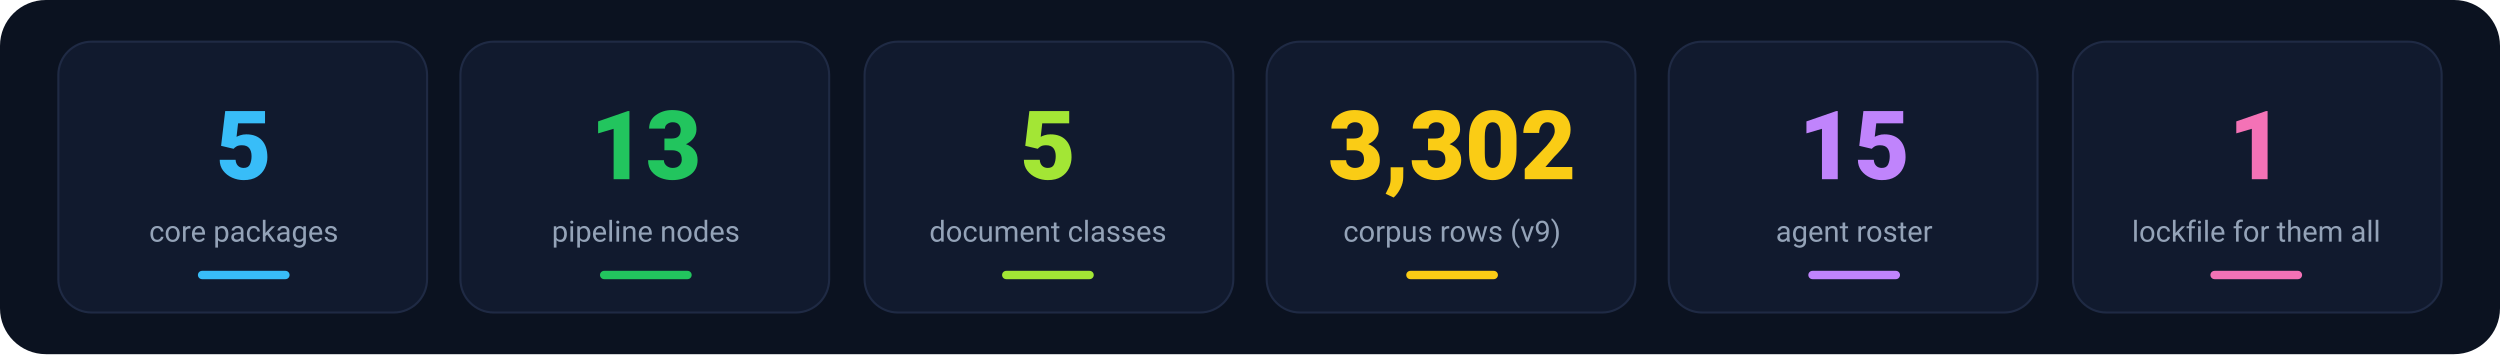
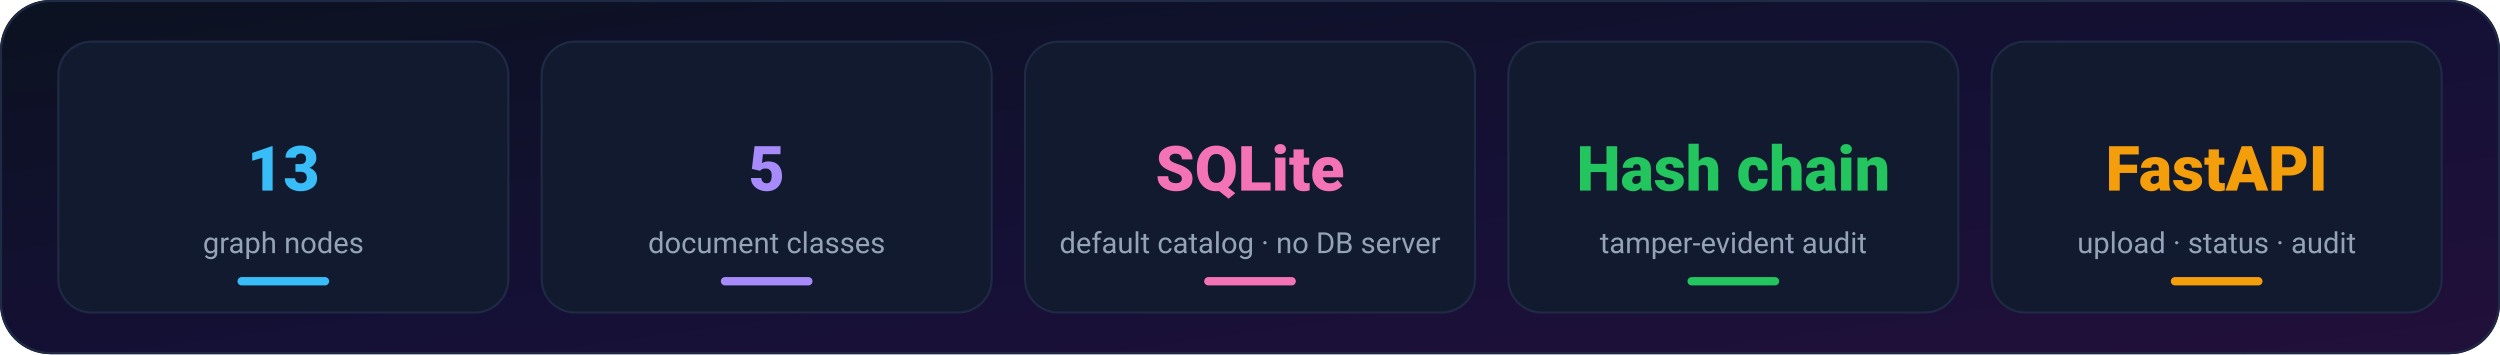
<svg xmlns="http://www.w3.org/2000/svg" viewBox="0 0 1200 170" width="1200" height="170" role="img" aria-labelledby="t d" font-family="ui-sans-serif,-apple-system,'Segoe UI',Roboto,Helvetica,Arial,sans-serif">
-   <rect width="1200" height="170" rx="22" fill="#0b1220" />
-   <g>
-     <animateTransform attributeName="transform" type="translate" values="0 0;0 -4;0 0" dur="3s" begin="0.00s" repeatCount="indefinite" />
-     <rect x="28" y="20" width="177" height="130" rx="16" fill="#111a2e" stroke="#1f2a44" />
-     <text x="117" y="86" text-anchor="middle" font-size="46" font-weight="800" fill="#38bdf8">5</text>
-     <text x="117" y="116" text-anchor="middle" font-size="14" fill="#94a3b8">core packages</text>
-     <rect x="95" y="130" width="44" height="4" rx="2" fill="#38bdf8">
-       <animate attributeName="width" values="44;84;44" dur="3s" begin="0.00s" repeatCount="indefinite" />
-       <animate attributeName="x" values="95;75;95" dur="3s" begin="0.00s" repeatCount="indefinite" />
+   <defs>
+     <linearGradient id="bg" x1="0" y1="0" x2="1" y2="1">
+       <stop offset="0" stop-color="#0b1220" />
+       <stop offset=".55" stop-color="#151036" />
+       <stop offset="1" stop-color="#22103a" />
+     </linearGradient>
+     <linearGradient id="ttl" x1="0" y1="0" x2="1" y2="0">
+       <stop offset="0" stop-color="#7dd3fc" />
+       <stop offset=".5" stop-color="#c4b5fd" />
+       <stop offset="1" stop-color="#f9a8d4" />
+     </linearGradient>
+     <radialGradient id="glow" cx=".5" cy=".5" r=".5">
+       <stop offset="0" stop-color="#a78bfa" stop-opacity=".9" />
+       <stop offset="1" stop-color="#a78bfa" stop-opacity="0" />
+     </radialGradient>
+     <filter id="soft" x="-50%" y="-50%" width="200%" height="200%">
+       <feGaussianBlur stdDeviation="3" />
+     </filter>
+     <marker id="arr" viewBox="0 0 10 10" refX="8" refY="5" markerWidth="7" markerHeight="7" orient="auto-start-reverse">
+       <path d="M1 1 L9 5 L1 9" fill="none" stroke="#94a3b8" stroke-width="1.6" stroke-linecap="round" stroke-linejoin="round" />
+     </marker>
+     <linearGradient id="shine" x1="0" y1="0" x2="1" y2="0">
+       <stop offset="0" stop-color="#fff" stop-opacity="0" />
+       <stop offset=".5" stop-color="#fff" stop-opacity=".12" />
+       <stop offset="1" stop-color="#fff" stop-opacity="0" />
+     </linearGradient>
+   </defs>
+   <style>@media (prefers-reduced-motion: reduce){.motion{display:none}}</style>
+   <rect width="1200" height="170" rx="24" fill="url(#bg)" />
+   <rect x=".5" y=".5" width="1199" height="169" rx="24" fill="none" stroke="#1f2a44" />
+   <clipPath id="c0">
+     <rect x="28" y="20" width="216" height="130" rx="16" />
+   </clipPath>
+   <rect x="28" y="20" width="216" height="130" rx="16" fill="#111a2e" stroke="#1f2a44" />
+   <text x="136" y="91.5" font-size="30" fill="#38bdf8" font-weight="800" text-anchor="middle">13</text>
+   <text x="136" y="121.5" font-size="14" fill="#94a3b8" text-anchor="middle">graph nodes</text>
+   <rect x="114" y="133" width="44" height="4" rx="2" fill="#38bdf8" />
+   <g class="motion" clip-path="url(#c0)">
+     <rect x="-40" y="20" width="60" height="130" fill="url(#shine)">
+       <animate attributeName="x" values="-40;252;252" keyTimes="0;.35;1" dur="5s" begin="0s" repeatCount="indefinite" />
    </rect>
  </g>
-   <g>
-     <animateTransform attributeName="transform" type="translate" values="0 0;0 -4;0 0" dur="3s" begin="0.15s" repeatCount="indefinite" />
-     <rect x="221" y="20" width="177" height="130" rx="16" fill="#111a2e" stroke="#1f2a44" />
-     <text x="310" y="86" text-anchor="middle" font-size="46" font-weight="800" fill="#22c55e">13</text>
-     <text x="310" y="116" text-anchor="middle" font-size="14" fill="#94a3b8">pipeline nodes</text>
-     <rect x="288" y="130" width="44" height="4" rx="2" fill="#22c55e">
-       <animate attributeName="width" values="44;84;44" dur="3s" begin="0.15s" repeatCount="indefinite" />
-       <animate attributeName="x" values="288;268;288" dur="3s" begin="0.15s" repeatCount="indefinite" />
+   <clipPath id="c1">
+     <rect x="260" y="20" width="216" height="130" rx="16" />
+   </clipPath>
+   <rect x="260" y="20" width="216" height="130" rx="16" fill="#111a2e" stroke="#1f2a44" />
+   <text x="368" y="91.5" font-size="30" fill="#a78bfa" font-weight="800" text-anchor="middle">5</text>
+   <text x="368" y="121.5" font-size="14" fill="#94a3b8" text-anchor="middle">document classes</text>
+   <rect x="346" y="133" width="44" height="4" rx="2" fill="#a78bfa" />
+   <g class="motion" clip-path="url(#c1)">
+     <rect x="192" y="20" width="60" height="130" fill="url(#shine)">
+       <animate attributeName="x" values="192;484;484" keyTimes="0;.35;1" dur="5s" begin="0.5s" repeatCount="indefinite" />
    </rect>
  </g>
-   <g>
-     <animateTransform attributeName="transform" type="translate" values="0 0;0 -4;0 0" dur="3s" begin="0.30s" repeatCount="indefinite" />
-     <rect x="415" y="20" width="177" height="130" rx="16" fill="#111a2e" stroke="#1f2a44" />
-     <text x="503" y="86" text-anchor="middle" font-size="46" font-weight="800" fill="#a3e635">5</text>
-     <text x="503" y="116" text-anchor="middle" font-size="14" fill="#94a3b8">document classes</text>
-     <rect x="481" y="130" width="44" height="4" rx="2" fill="#a3e635">
-       <animate attributeName="width" values="44;84;44" dur="3s" begin="0.30s" repeatCount="indefinite" />
-       <animate attributeName="x" values="481;461;481" dur="3s" begin="0.30s" repeatCount="indefinite" />
+   <clipPath id="c2">
+     <rect x="492" y="20" width="216" height="130" rx="16" />
+   </clipPath>
+   <rect x="492" y="20" width="216" height="130" rx="16" fill="#111a2e" stroke="#1f2a44" />
+   <text x="600" y="91.5" font-size="30" fill="#f472b6" font-weight="800" text-anchor="middle">SQLite</text>
+   <text x="600" y="121.5" font-size="14" fill="#94a3b8" text-anchor="middle">default catalog · no DB server</text>
+   <rect x="578" y="133" width="44" height="4" rx="2" fill="#f472b6" />
+   <g class="motion" clip-path="url(#c2)">
+     <rect x="424" y="20" width="60" height="130" fill="url(#shine)">
+       <animate attributeName="x" values="424;716;716" keyTimes="0;.35;1" dur="5s" begin="1s" repeatCount="indefinite" />
    </rect>
  </g>
-   <g>
-     <animateTransform attributeName="transform" type="translate" values="0 0;0 -4;0 0" dur="3s" begin="0.45s" repeatCount="indefinite" />
-     <rect x="608" y="20" width="177" height="130" rx="16" fill="#111a2e" stroke="#1f2a44" />
-     <text x="697" y="86" text-anchor="middle" font-size="46" font-weight="800" fill="#facc15">3,302</text>
-     <text x="697" y="116" text-anchor="middle" font-size="14" fill="#94a3b8">corpus rows (v9)</text>
-     <rect x="675" y="130" width="44" height="4" rx="2" fill="#facc15">
-       <animate attributeName="width" values="44;84;44" dur="3s" begin="0.45s" repeatCount="indefinite" />
-       <animate attributeName="x" values="675;655;675" dur="3s" begin="0.45s" repeatCount="indefinite" />
+   <clipPath id="c3">
+     <rect x="724" y="20" width="216" height="130" rx="16" />
+   </clipPath>
+   <rect x="724" y="20" width="216" height="130" rx="16" fill="#111a2e" stroke="#1f2a44" />
+   <text x="832" y="91.5" font-size="30" fill="#22c55e" font-weight="800" text-anchor="middle">Hash chain</text>
+   <text x="832" y="121.5" font-size="14" fill="#94a3b8" text-anchor="middle">tamper-evident audit</text>
+   <rect x="810" y="133" width="44" height="4" rx="2" fill="#22c55e" />
+   <g class="motion" clip-path="url(#c3)">
+     <rect x="656" y="20" width="60" height="130" fill="url(#shine)">
+       <animate attributeName="x" values="656;948;948" keyTimes="0;.35;1" dur="5s" begin="1.5s" repeatCount="indefinite" />
    </rect>
  </g>
-   <g>
-     <animateTransform attributeName="transform" type="translate" values="0 0;0 -4;0 0" dur="3s" begin="0.60s" repeatCount="indefinite" />
-     <rect x="801" y="20" width="177" height="130" rx="16" fill="#111a2e" stroke="#1f2a44" />
-     <text x="890" y="86" text-anchor="middle" font-size="46" font-weight="800" fill="#c084fc">15</text>
-     <text x="890" y="116" text-anchor="middle" font-size="14" fill="#94a3b8">agent roster</text>
-     <rect x="868" y="130" width="44" height="4" rx="2" fill="#c084fc">
-       <animate attributeName="width" values="44;84;44" dur="3s" begin="0.60s" repeatCount="indefinite" />
-       <animate attributeName="x" values="868;848;868" dur="3s" begin="0.60s" repeatCount="indefinite" />
-     </rect>
-   </g>
-   <g>
-     <animateTransform attributeName="transform" type="translate" values="0 0;0 -4;0 0" dur="3s" begin="0.75s" repeatCount="indefinite" />
-     <rect x="995" y="20" width="177" height="130" rx="16" fill="#111a2e" stroke="#1f2a44" />
-     <text x="1083" y="86" text-anchor="middle" font-size="46" font-weight="800" fill="#f472b6">1</text>
-     <text x="1083" y="116" text-anchor="middle" font-size="14" fill="#94a3b8">lockfile for them all</text>
-     <rect x="1061" y="130" width="44" height="4" rx="2" fill="#f472b6">
-       <animate attributeName="width" values="44;84;44" dur="3s" begin="0.75s" repeatCount="indefinite" />
-       <animate attributeName="x" values="1061;1041;1061" dur="3s" begin="0.75s" repeatCount="indefinite" />
+   <clipPath id="c4">
+     <rect x="956" y="20" width="216" height="130" rx="16" />
+   </clipPath>
+   <rect x="956" y="20" width="216" height="130" rx="16" fill="#111a2e" stroke="#1f2a44" />
+   <text x="1064" y="91.5" font-size="30" fill="#f59e0b" font-weight="800" text-anchor="middle">FastAPI</text>
+   <text x="1064" y="121.5" font-size="14" fill="#94a3b8" text-anchor="middle">upload · status · audit</text>
+   <rect x="1042" y="133" width="44" height="4" rx="2" fill="#f59e0b" />
+   <g class="motion" clip-path="url(#c4)">
+     <rect x="888" y="20" width="60" height="130" fill="url(#shine)">
+       <animate attributeName="x" values="888;1180;1180" keyTimes="0;.35;1" dur="5s" begin="2s" repeatCount="indefinite" />
    </rect>
  </g>
</svg>
